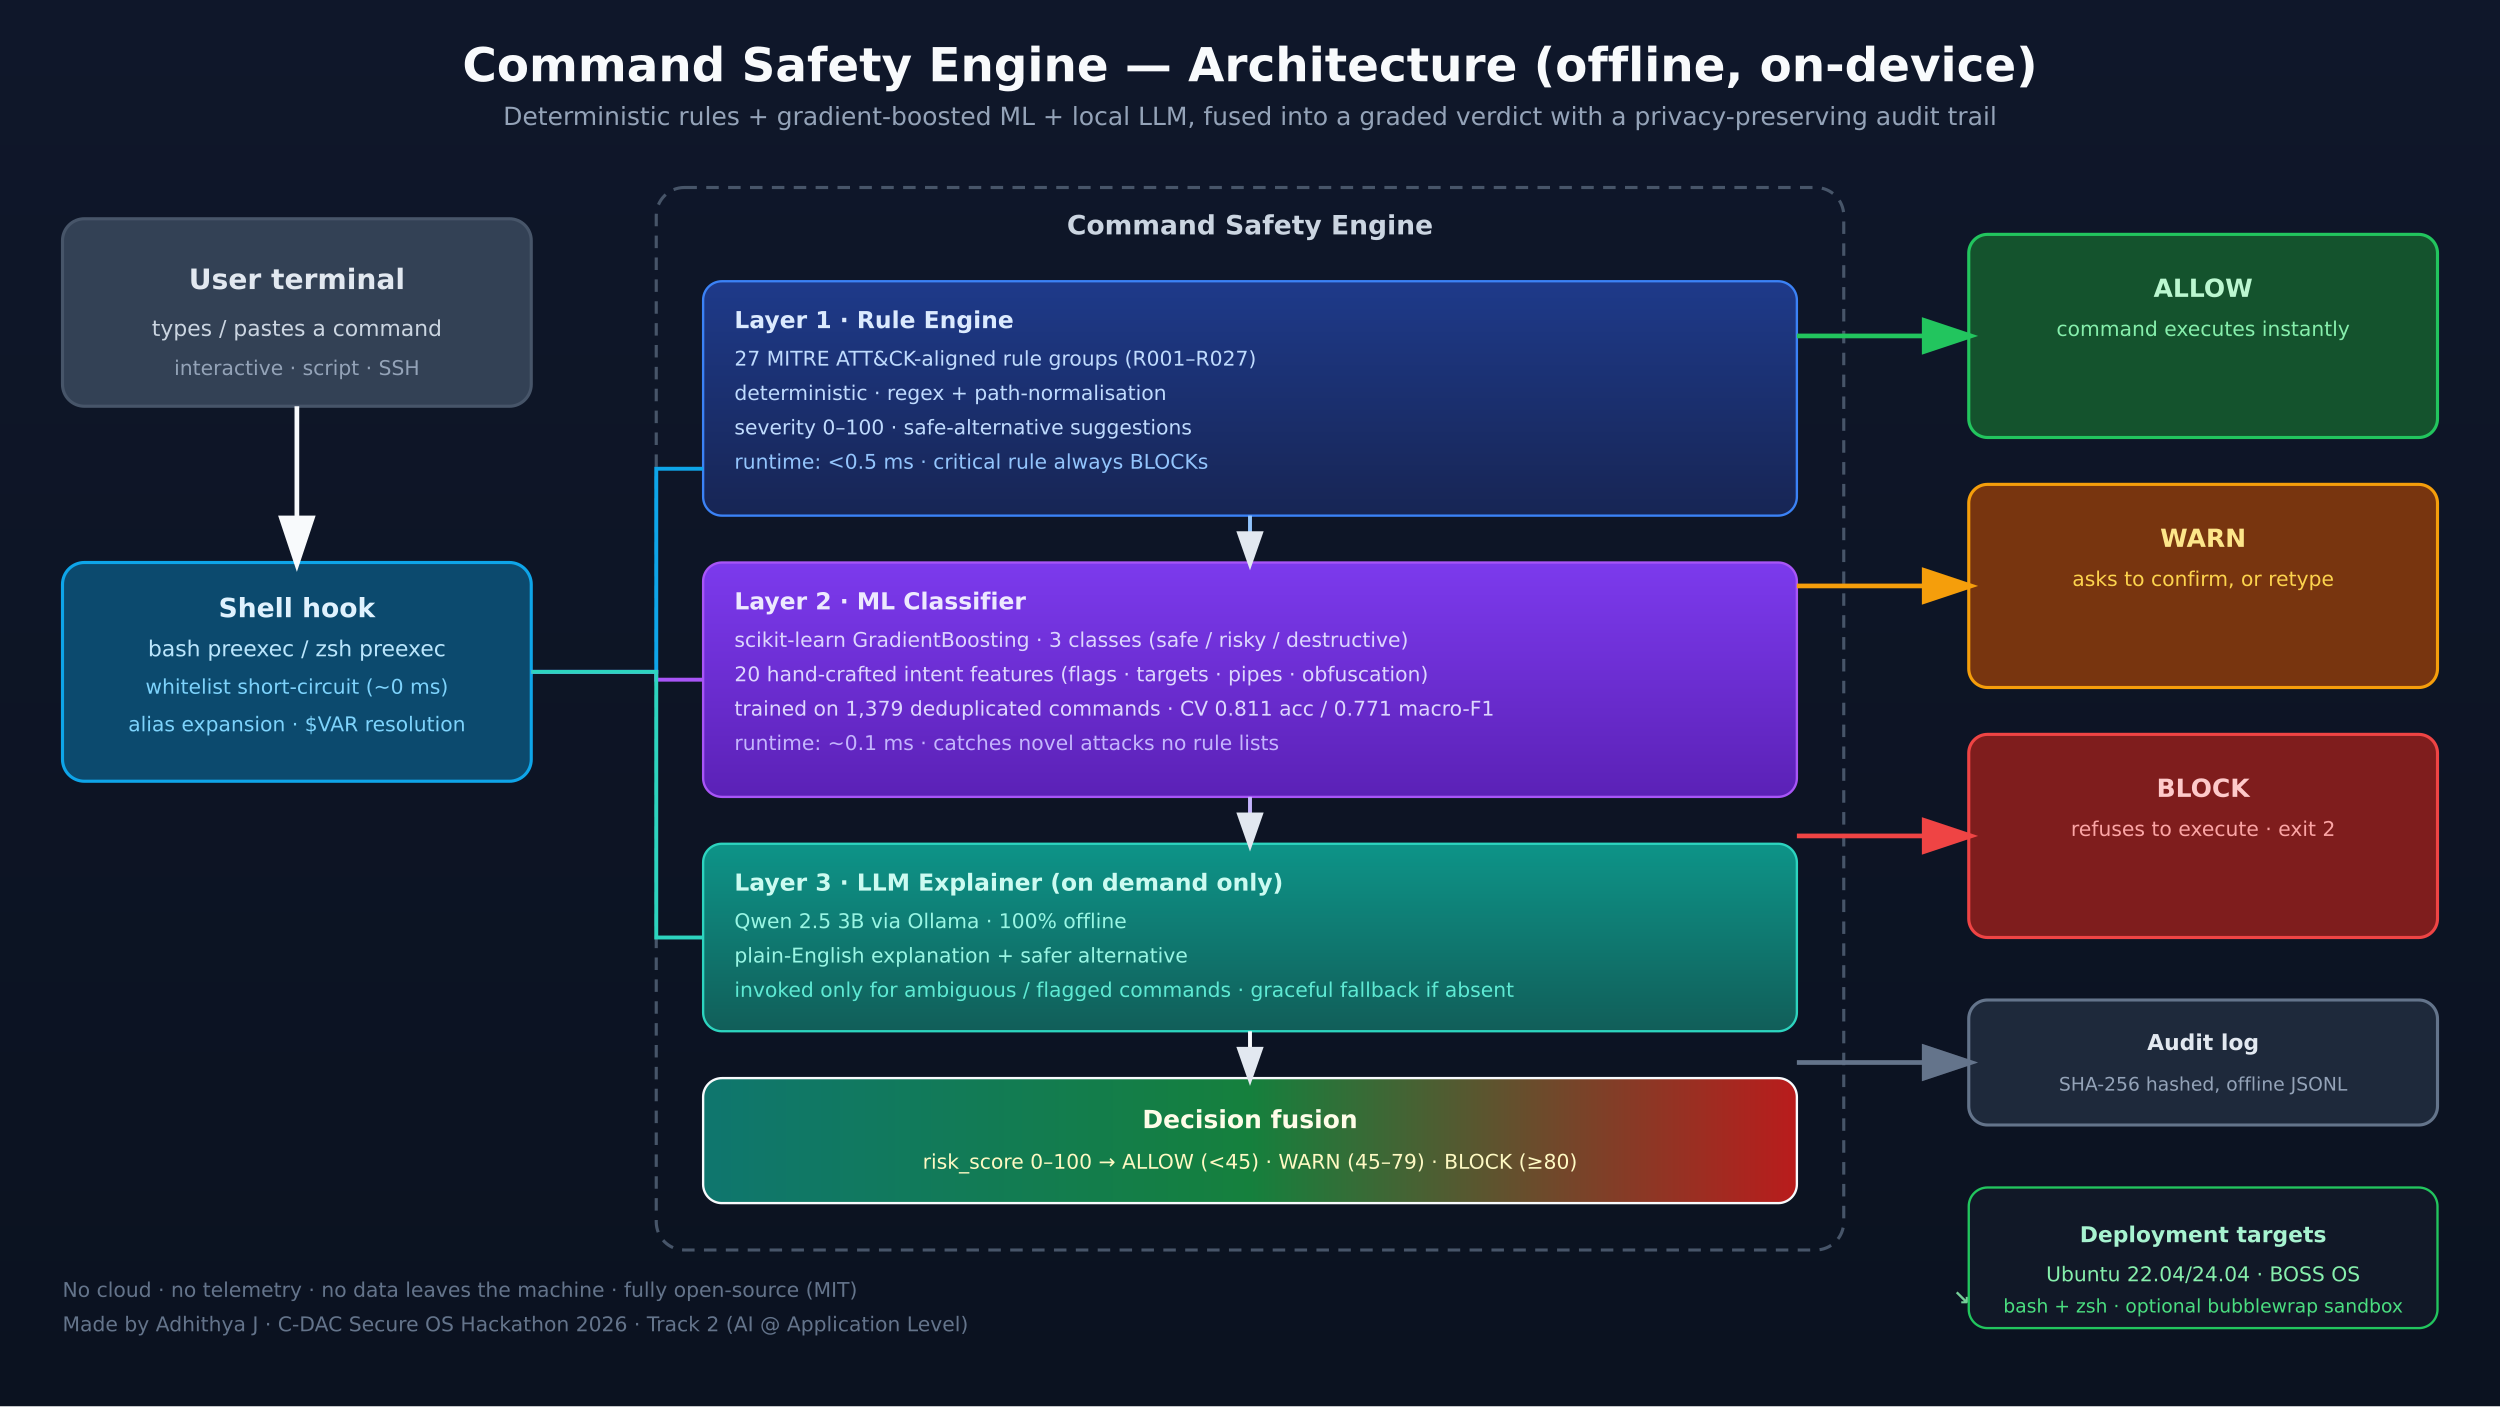
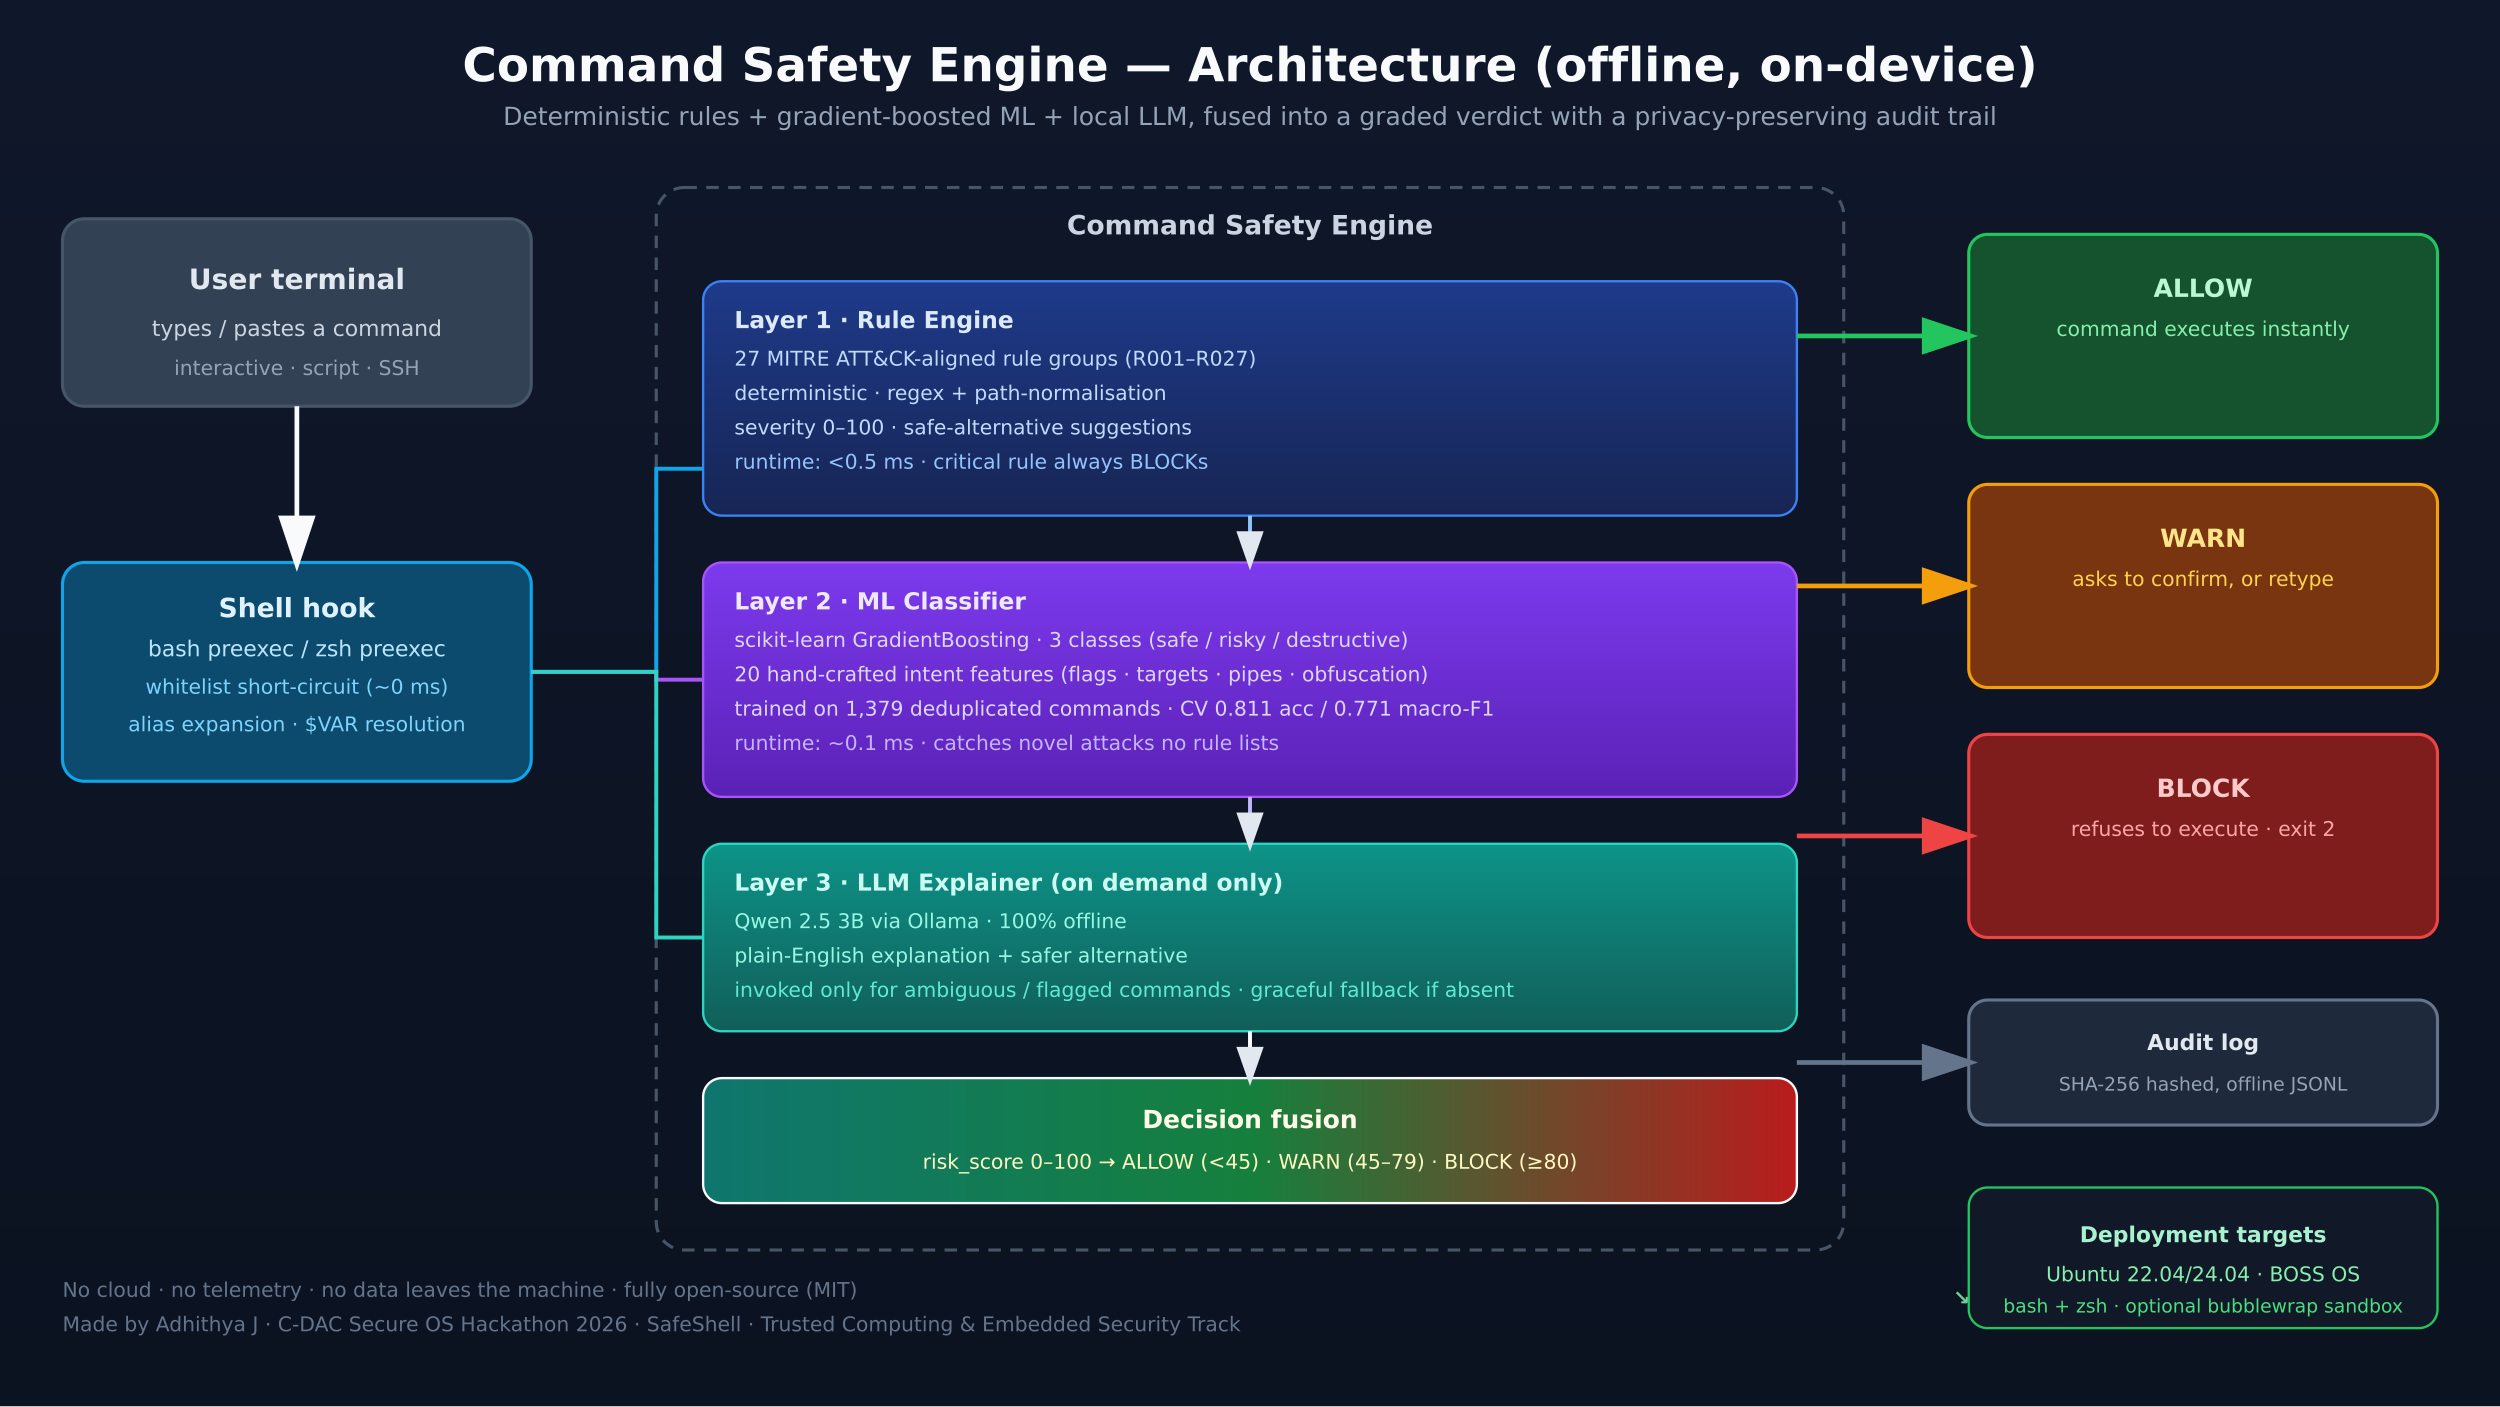
<svg xmlns="http://www.w3.org/2000/svg" width="1600" height="900" viewBox="0 0 1600 900" font-family="DejaVu Sans, Arial, sans-serif">
  <defs>
    <linearGradient id="bg" x1="0" y1="0" x2="0" y2="1">
      <stop offset="0" stop-color="#0f172a" />
      <stop offset="1" stop-color="#0b1220" />
    </linearGradient>
    <linearGradient id="layer1" x1="0" y1="0" x2="0" y2="1">
      <stop offset="0" stop-color="#1e3a8a" />
      <stop offset="1" stop-color="#172554" />
    </linearGradient>
    <linearGradient id="layer2" x1="0" y1="0" x2="0" y2="1">
      <stop offset="0" stop-color="#7c3aed" />
      <stop offset="1" stop-color="#5b21b6" />
    </linearGradient>
    <linearGradient id="layer3" x1="0" y1="0" x2="0" y2="1">
      <stop offset="0" stop-color="#0d9488" />
      <stop offset="1" stop-color="#115e59" />
    </linearGradient>
    <linearGradient id="fuse" x1="0" y1="0" x2="1" y2="0">
      <stop offset="0" stop-color="#0f766e" />
      <stop offset="0.5" stop-color="#15803d" />
      <stop offset="1" stop-color="#b91c1c" />
    </linearGradient>
    <filter id="glow">
      <feGaussianBlur stdDeviation="2" result="b" />
      <feMerge>
        <feMergeNode in="b" />
        <feMergeNode in="SourceGraphic" />
      </feMerge>
    </filter>
  </defs>
  <rect width="1600" height="900" fill="url(#bg)" />
  <text x="800" y="52" text-anchor="middle" font-size="30" font-weight="bold" fill="#f8fafc">Command Safety Engine — Architecture (offline, on-device)</text>
  <text x="800" y="80" text-anchor="middle" font-size="16" fill="#94a3b8">Deterministic rules + gradient-boosted ML + local LLM, fused into a graded verdict with a privacy-preserving audit trail</text>
  <rect x="40" y="140" width="300" height="120" rx="14" fill="#334155" stroke="#475569" stroke-width="2" />
  <text x="190" y="185" text-anchor="middle" font-size="18" font-weight="bold" fill="#e2e8f0">User terminal</text>
  <text x="190" y="215" text-anchor="middle" font-size="14" fill="#cbd5e1">types / pastes a command</text>
  <text x="190" y="240" text-anchor="middle" font-size="13" fill="#94a3b8">interactive · script · SSH</text>
  <rect x="40" y="360" width="300" height="140" rx="14" fill="#0c4a6e" stroke="#0ea5e9" stroke-width="2" />
  <text x="190" y="395" text-anchor="middle" font-size="17" font-weight="bold" fill="#e0f2fe">Shell hook</text>
  <text x="190" y="420" text-anchor="middle" font-size="14" fill="#bae6fd">bash preexec / zsh preexec</text>
  <text x="190" y="444" text-anchor="middle" font-size="13" fill="#7dd3fc">whitelist short-circuit (~0 ms)</text>
  <text x="190" y="468" text-anchor="middle" font-size="13" fill="#7dd3fc">alias expansion · $VAR resolution</text>
  <path d="M 190 260 L 190 360" stroke="#f8fafc" stroke-width="3" fill="none" marker-end="url(#arw)" />
  <defs>
    <marker id="arw" markerWidth="12" markerHeight="8" refX="10" refY="4" orient="auto">
      <path d="M0,0 L12,4 L0,8 z" fill="#f8fafc" />
    </marker>
  </defs>
  <rect x="420" y="120" width="760" height="680" rx="18" fill="none" stroke="#475569" stroke-width="2" stroke-dasharray="8 6" />
  <text x="800" y="150" text-anchor="middle" font-size="17" font-weight="bold" fill="#cbd5e1">Command Safety Engine</text>
  <rect x="450" y="180" width="700" height="150" rx="12" fill="url(#layer1)" stroke="#3b82f6" stroke-width="1.5" />
  <text x="470" y="210" font-size="15" font-weight="bold" fill="#dbeafe">Layer 1 · Rule Engine</text>
  <text x="470" y="234" font-size="13" fill="#bfdbfe">27 MITRE ATT&amp;CK-aligned rule groups (R001–R027)</text>
  <text x="470" y="256" font-size="13" fill="#bfdbfe">deterministic · regex + path-normalisation</text>
  <text x="470" y="278" font-size="13" fill="#bfdbfe">severity 0–100 · safe-alternative suggestions</text>
  <text x="470" y="300" font-size="13" fill="#93c5fd">runtime: &lt;0.5 ms · critical rule always BLOCKs</text>
  <rect x="450" y="360" width="700" height="150" rx="12" fill="url(#layer2)" stroke="#a855f7" stroke-width="1.5" />
  <text x="470" y="390" font-size="15" font-weight="bold" fill="#ede9fe">Layer 2 · ML Classifier</text>
  <text x="470" y="414" font-size="13" fill="#ddd6fe">scikit-learn GradientBoosting · 3 classes (safe / risky / destructive)</text>
  <text x="470" y="436" font-size="13" fill="#ddd6fe">20 hand-crafted intent features (flags · targets · pipes · obfuscation)</text>
  <text x="470" y="458" font-size="13" fill="#ddd6fe">trained on 1,379 deduplicated commands · CV 0.811 acc / 0.771 macro-F1</text>
  <text x="470" y="480" font-size="13" fill="#c4b5fd">runtime: ~0.1 ms · catches novel attacks no rule lists</text>
  <rect x="450" y="540" width="700" height="120" rx="12" fill="url(#layer3)" stroke="#2dd4bf" stroke-width="1.5" />
  <text x="470" y="570" font-size="15" font-weight="bold" fill="#ccfbf1">Layer 3 · LLM Explainer (on demand only)</text>
  <text x="470" y="594" font-size="13" fill="#99f6e4">Qwen 2.5 3B via Ollama · 100% offline</text>
  <text x="470" y="616" font-size="13" fill="#99f6e4">plain-English explanation + safer alternative</text>
  <text x="470" y="638" font-size="13" fill="#5eead4">invoked only for ambiguous / flagged commands · graceful fallback if absent</text>
  <path d="M 800 330 L 800 360" stroke="#93c5fd" stroke-width="2.5" fill="none" marker-end="url(#arwB)" />
  <path d="M 800 510 L 800 540" stroke="#c4b5fd" stroke-width="2.5" fill="none" marker-end="url(#arwB)" />
  <defs>
    <marker id="arwB" markerWidth="10" markerHeight="7" refX="8" refY="3.5" orient="auto">
      <path d="M0,0 L10,3.5 L0,7 z" fill="#e2e8f0" />
    </marker>
  </defs>
  <rect x="450" y="690" width="700" height="80" rx="12" fill="url(#fuse)" stroke="#f8fafc" stroke-width="1.5" />
  <text x="800" y="722" text-anchor="middle" font-size="16" font-weight="bold" fill="#fefce8">Decision fusion</text>
  <text x="800" y="748" text-anchor="middle" font-size="13" fill="#fef9c3">risk_score 0–100 → ALLOW (&lt;45) · WARN (45–79) · BLOCK (≥80)</text>
  <path d="M 800 660 L 800 690" stroke="#f8fafc" stroke-width="2.5" fill="none" marker-end="url(#arwB)" />
  <path d="M 340 430 L 420 430 L 420 300 L 450 300" stroke="#0ea5e9" stroke-width="2.5" fill="none" />
  <path d="M 340 430 L 420 430 L 420 435 L 450 435" stroke="#a855f7" stroke-width="2.5" fill="none" />
  <path d="M 340 430 L 420 430 L 420 600 L 450 600" stroke="#2dd4bf" stroke-width="2.5" fill="none" />
  <rect x="1260" y="150" width="300" height="130" rx="12" fill="#14532d" stroke="#22c55e" stroke-width="2" />
  <text x="1410" y="190" text-anchor="middle" font-size="16" font-weight="bold" fill="#bbf7d0">ALLOW</text>
  <text x="1410" y="215" text-anchor="middle" font-size="13" fill="#86efac">command executes instantly</text>
  <rect x="1260" y="310" width="300" height="130" rx="12" fill="#78350f" stroke="#f59e0b" stroke-width="2" />
  <text x="1410" y="350" text-anchor="middle" font-size="16" font-weight="bold" fill="#fde68a">WARN</text>
  <text x="1410" y="375" text-anchor="middle" font-size="13" fill="#fcd34d">asks to confirm, or retype</text>
  <rect x="1260" y="470" width="300" height="130" rx="12" fill="#7f1d1d" stroke="#ef4444" stroke-width="2" />
  <text x="1410" y="510" text-anchor="middle" font-size="16" font-weight="bold" fill="#fecaca">BLOCK</text>
  <text x="1410" y="535" text-anchor="middle" font-size="13" fill="#fca5a5">refuses to execute · exit 2</text>
  <rect x="1260" y="640" width="300" height="80" rx="12" fill="#1e293b" stroke="#64748b" stroke-width="2" />
  <text x="1410" y="672" text-anchor="middle" font-size="14" font-weight="bold" fill="#e2e8f0">Audit log</text>
  <text x="1410" y="698" text-anchor="middle" font-size="12" fill="#94a3b8">SHA-256 hashed, offline JSONL</text>
  <path d="M 1150 215 L 1260 215" stroke="#22c55e" stroke-width="3" fill="none" marker-end="url(#arwG)" />
  <path d="M 1150 375 L 1260 375" stroke="#f59e0b" stroke-width="3" fill="none" marker-end="url(#arwO)" />
  <path d="M 1150 535 L 1260 535" stroke="#ef4444" stroke-width="3" fill="none" marker-end="url(#arwR)" />
  <path d="M 1150 680 L 1260 680" stroke="#64748b" stroke-width="3" fill="none" marker-end="url(#arwS)" />
  <defs>
    <marker id="arwG" markerWidth="12" markerHeight="8" refX="10" refY="4" orient="auto">
      <path d="M0,0 L12,4 L0,8 z" fill="#22c55e" />
    </marker>
    <marker id="arwO" markerWidth="12" markerHeight="8" refX="10" refY="4" orient="auto">
      <path d="M0,0 L12,4 L0,8 z" fill="#f59e0b" />
    </marker>
    <marker id="arwR" markerWidth="12" markerHeight="8" refX="10" refY="4" orient="auto">
      <path d="M0,0 L12,4 L0,8 z" fill="#ef4444" />
    </marker>
    <marker id="arwS" markerWidth="12" markerHeight="8" refX="10" refY="4" orient="auto">
      <path d="M0,0 L12,4 L0,8 z" fill="#64748b" />
    </marker>
  </defs>
  <rect x="1260" y="760" width="300" height="90" rx="12" fill="#111827" stroke="#22c55e" stroke-width="1.5" />
  <text x="1410" y="795" text-anchor="middle" font-size="14" font-weight="bold" fill="#a7f3d0">Deployment targets</text>
  <text x="1410" y="820" text-anchor="middle" font-size="13" fill="#86efac">Ubuntu 22.04/24.04 · BOSS OS</text>
  <text x="1410" y="840" text-anchor="middle" font-size="12" fill="#4ade80">bash + zsh · optional bubblewrap sandbox</text>
  <text x="1250" y="835" font-size="13" font-weight="bold" fill="#86efac" opacity="0.85">↘</text>
  <text x="40" y="830" font-size="13" fill="#64748b">No cloud · no telemetry · no data leaves the machine · fully open-source (MIT)</text>
-   <text x="40" y="852" font-size="13" fill="#64748b">Made by Adhithya J · C-DAC Secure OS Hackathon 2026 · Track 2 (AI @ Application Level)</text>
+   <text x="40" y="852" font-size="13" fill="#64748b">Made by Adhithya J · C-DAC Secure OS Hackathon 2026 · SafeShell · Trusted Computing &amp; Embedded Security Track</text>
</svg>
